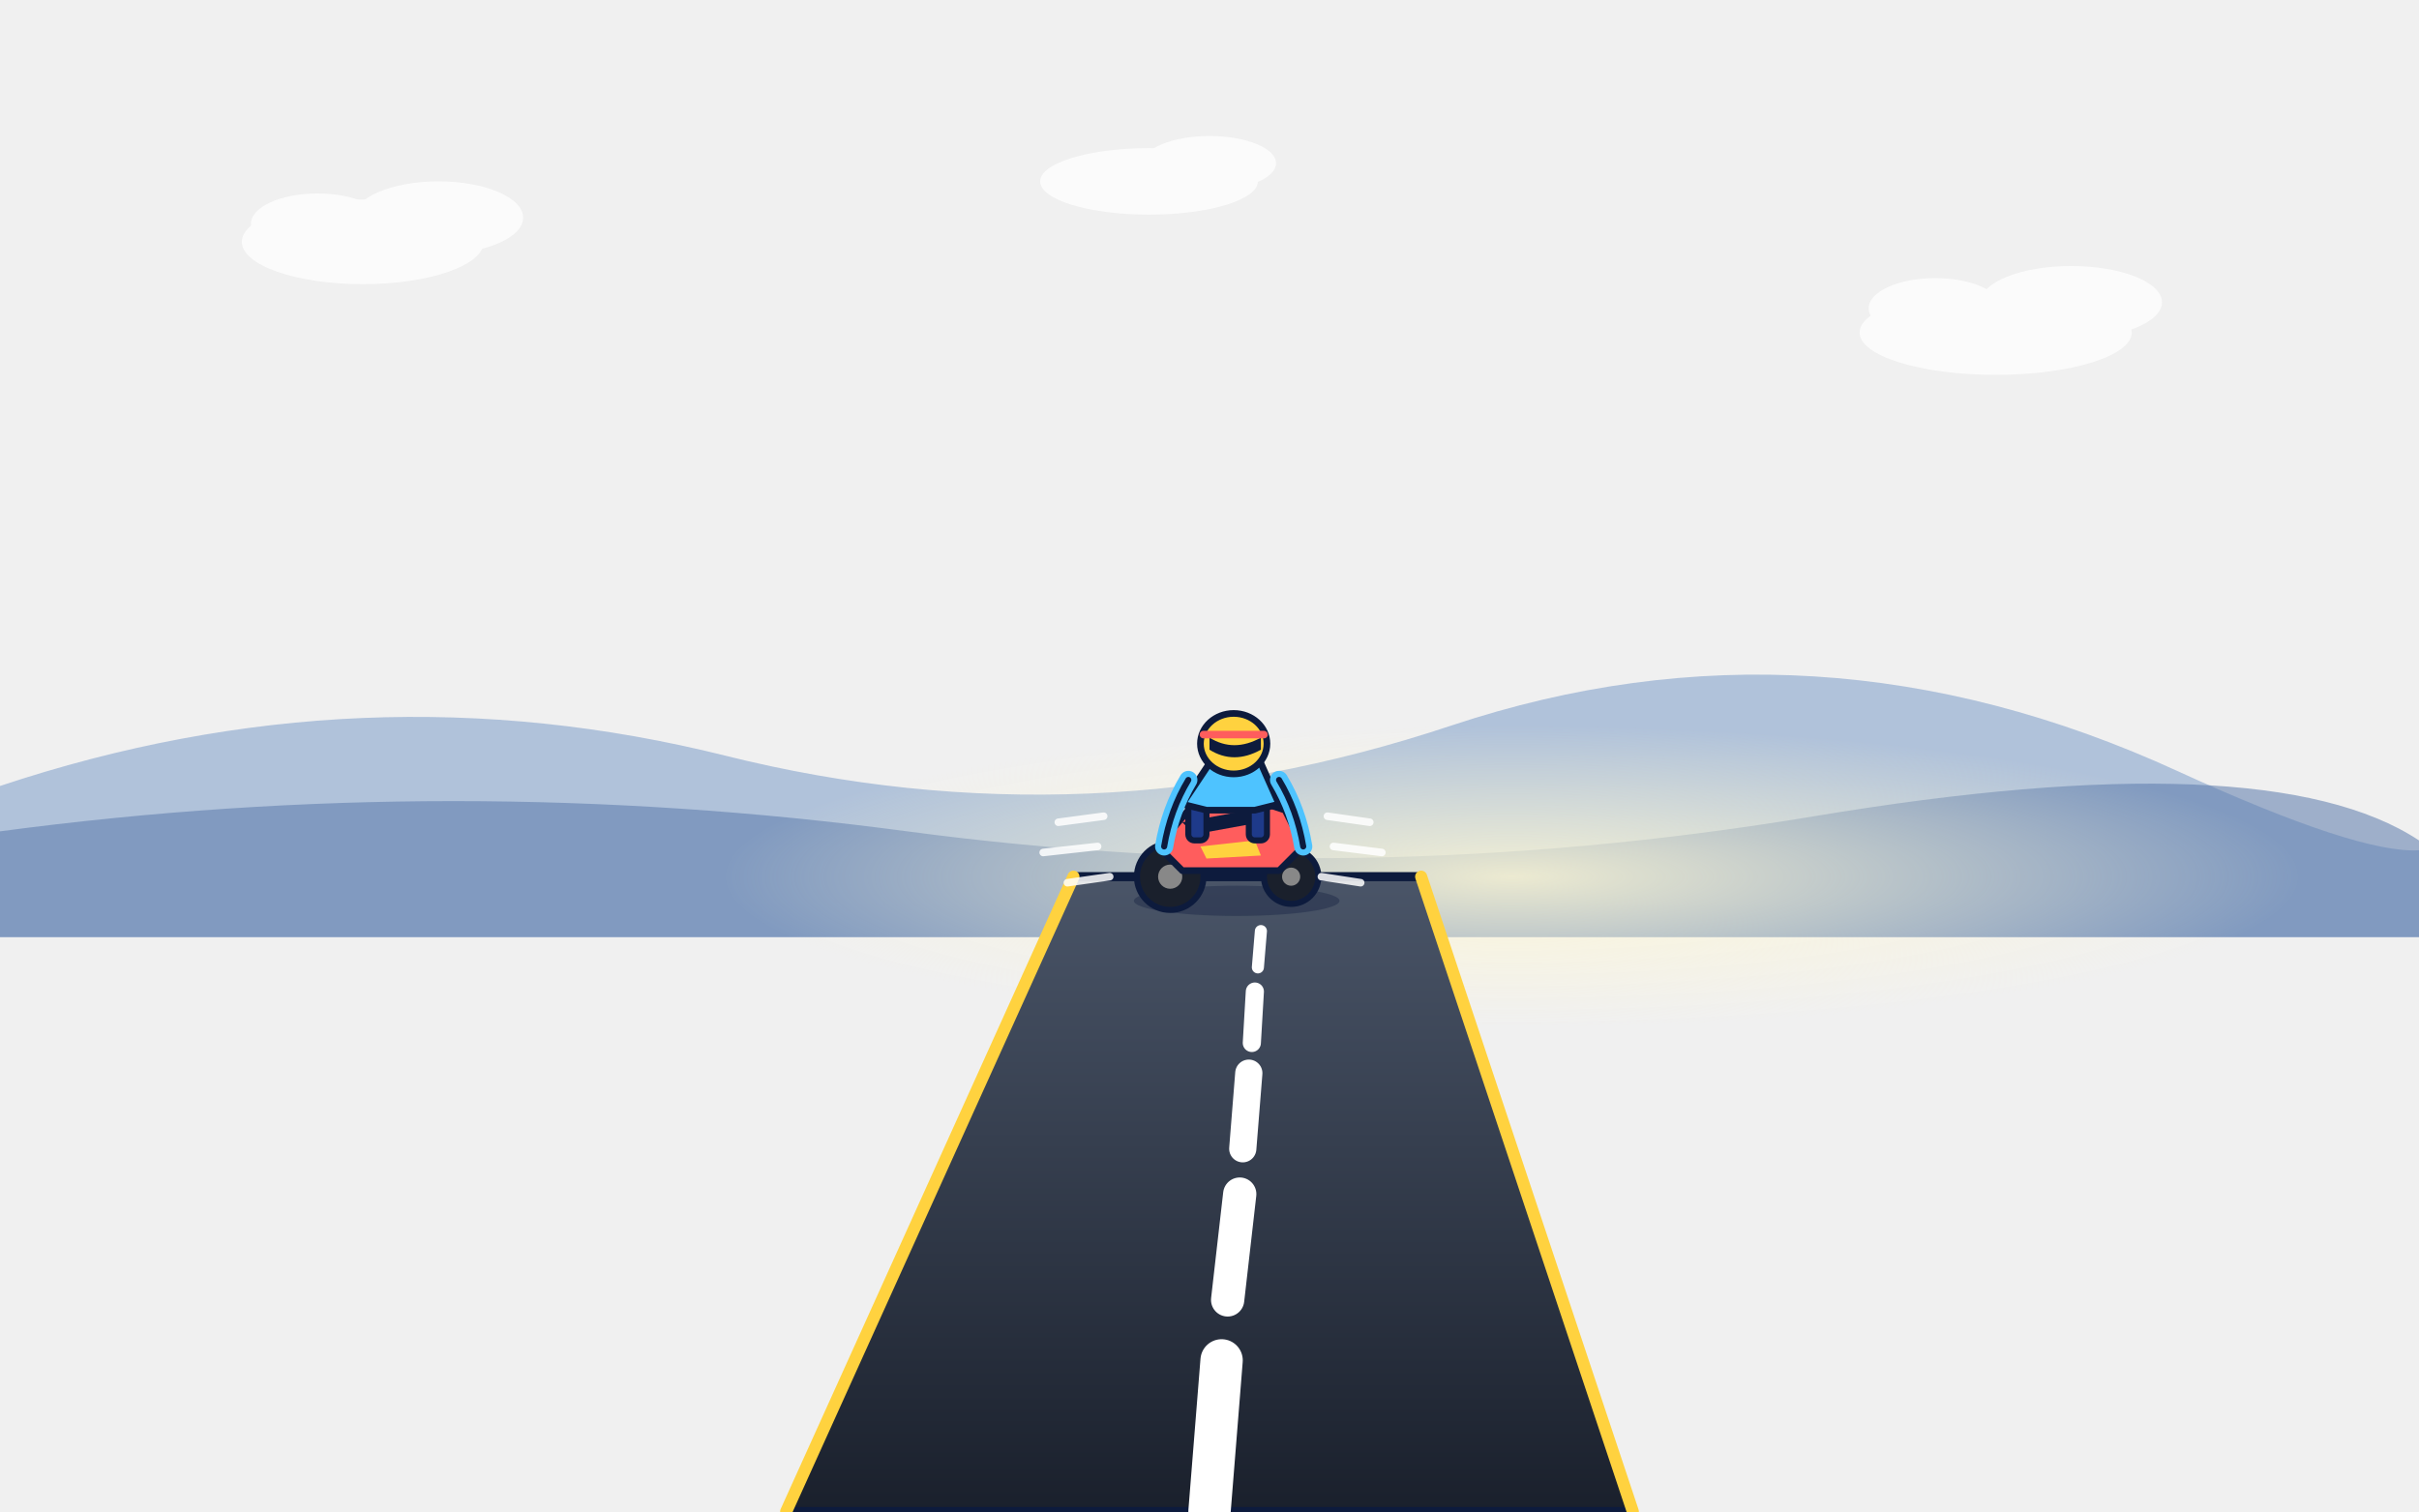
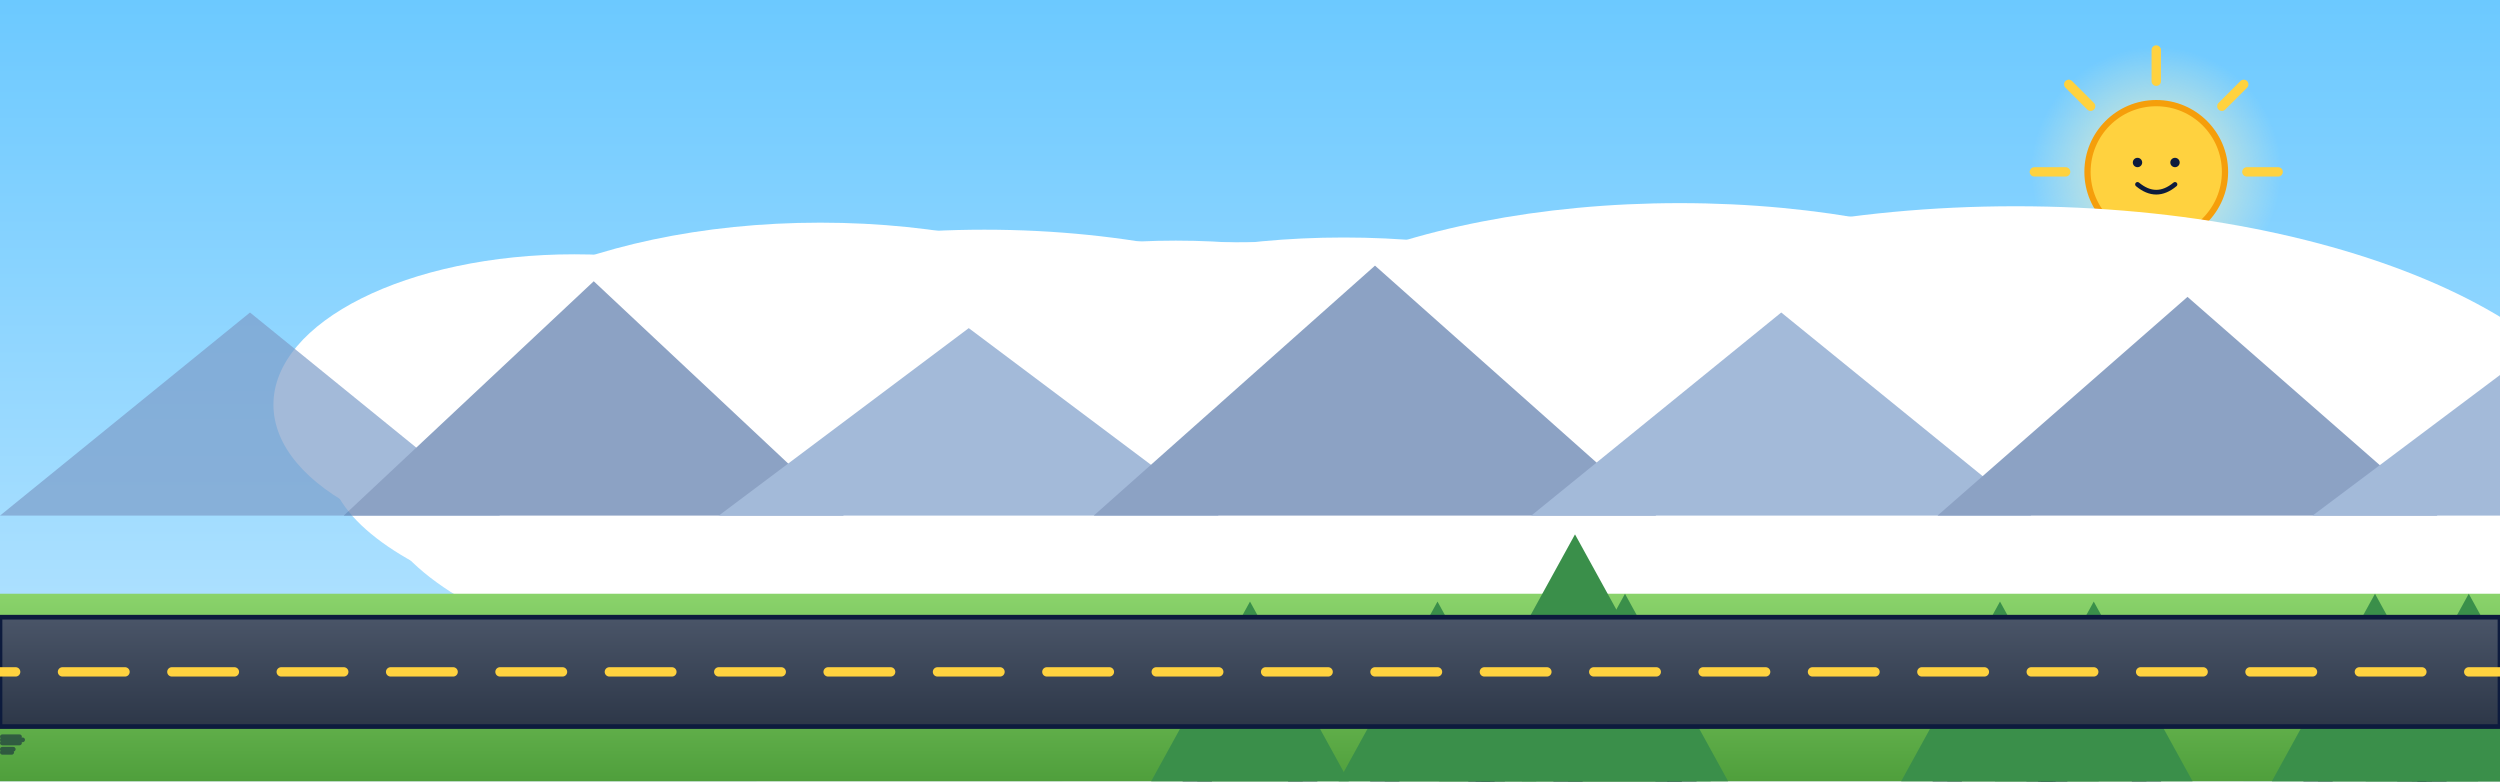
- <svg xmlns="http://www.w3.org/2000/svg" viewBox="0 0 800 500" fill="none">
+ <svg xmlns="http://www.w3.org/2000/svg" viewBox="0 0 1600 500" preserveAspectRatio="xMidYMid slice" fill="none">
  <defs>
-     <linearGradient id="rd" x1="0" y1="0" x2="0" y2="1">
+     <linearGradient id="sky" x1="0" y1="0" x2="0" y2="1">
+       <stop offset="0" stop-color="#6cc9ff" />
+       <stop offset="1" stop-color="#bfe7ff" />
+     </linearGradient>
+     <linearGradient id="ground" x1="0" y1="0" x2="0" y2="1">
+       <stop offset="0" stop-color="#8ad36b" />
+       <stop offset="1" stop-color="#4f9f3c" />
+     </linearGradient>
+     <linearGradient id="road" x1="0" y1="0" x2="0" y2="1">
      <stop offset="0" stop-color="#4a5568" />
-       <stop offset="1" stop-color="#1a202c" />
+       <stop offset="1" stop-color="#2d3748" />
    </linearGradient>
-     <linearGradient id="sun" x1="0" y1="0" x2="0" y2="1">
-       <stop offset="0" stop-color="#fff6c2" />
-       <stop offset="1" stop-color="#ffd23f" stop-opacity="0" />
-     </linearGradient>
-     <radialGradient id="glow" cx="0.5" cy="0.5" r="0.5">
-       <stop offset="0" stop-color="#fff8d4" stop-opacity="0.85" />
-       <stop offset="1" stop-color="#fff8d4" stop-opacity="0" />
+     <radialGradient id="sunGlow" cx="0.5" cy="0.5" r="0.5">
+       <stop offset="0" stop-color="#fff6c2" stop-opacity="0.9" />
+       <stop offset="1" stop-color="#fff6c2" stop-opacity="0" />
    </radialGradient>
+     <symbol id="biker" viewBox="-90 -90 180 110" overflow="visible">
+       <ellipse cx="0" cy="14" rx="55" ry="6" fill="#0d1b3d" opacity=".25" />
+       <g>
+         <circle cx="-40" cy="0" r="22" fill="#1a202c" stroke="#0d1b3d" stroke-width="3" />
+         <circle cx="-40" cy="0" r="8" fill="#cbd5e1" />
+         <g stroke="#cbd5e1" stroke-width="2">
+           <line x1="-40" y1="-18" x2="-40" y2="18" />
+           <line x1="-58" y1="0" x2="-22" y2="0" />
+           <line x1="-53" y1="-13" x2="-27" y2="13" />
+           <line x1="-53" y1="13" x2="-27" y2="-13" />
+           <animateTransform attributeName="transform" type="rotate" from="0 -40 0" to="360 -40 0" dur="0.4s" repeatCount="indefinite" />
+         </g>
+       </g>
+       <g>
+         <circle cx="40" cy="0" r="22" fill="#1a202c" stroke="#0d1b3d" stroke-width="3" />
+         <circle cx="40" cy="0" r="8" fill="#cbd5e1" />
+         <g stroke="#cbd5e1" stroke-width="2">
+           <line x1="40" y1="-18" x2="40" y2="18" />
+           <line x1="22" y1="0" x2="58" y2="0" />
+           <line x1="27" y1="-13" x2="53" y2="13" />
+           <line x1="27" y1="13" x2="53" y2="-13" />
+           <animateTransform attributeName="transform" type="rotate" from="0 40 0" to="360 40 0" dur="0.4s" repeatCount="indefinite" />
+         </g>
+       </g>
+       <path d="M-40,-6 L-22,-18 L-2,-26 L24,-26 L40,-12 L40,-2 L24,-10 L4,-10 L-22,-4 Z" fill="#ff5d5d" stroke="#0d1b3d" stroke-width="3" stroke-linejoin="round" />
+       <path d="M-2,-26 L20,-30 L26,-22 L4,-18 Z" fill="#ffd23f" stroke="#0d1b3d" stroke-width="2.5" stroke-linejoin="round" />
+       <path d="M-4,-22 L20,-26 L24,-22 L0,-18 Z" fill="#0d1b3d" />
+       <path d="M30,-14 Q44,-22 56,-12" stroke="#0d1b3d" stroke-width="3" fill="none" stroke-linecap="round" />
+       <path d="M-58,-8 Q-50,-18 -40,-18" stroke="#0d1b3d" stroke-width="3" fill="none" stroke-linecap="round" />
+       <line x1="40" y1="-12" x2="48" y2="-32" stroke="#0d1b3d" stroke-width="3" stroke-linecap="round" />
+       <line x1="44" y1="-34" x2="56" y2="-30" stroke="#0d1b3d" stroke-width="4" stroke-linecap="round" />
+       <path d="M-4,-20 L-12,0 L-6,2 L4,-18 Z" fill="#1e3a8a" stroke="#0d1b3d" stroke-width="2.5" />
+       <path d="M-6,-44 L-12,-22 L22,-22 L16,-44 Z" fill="#4ec3ff" stroke="#0d1b3d" stroke-width="3" stroke-linejoin="round" />
+       <path d="M10,-42 Q26,-40 44,-32" stroke="#4ec3ff" stroke-width="9" stroke-linecap="round" fill="none" />
+       <path d="M10,-42 Q26,-40 44,-32" stroke="#0d1b3d" stroke-width="2.5" stroke-linecap="round" fill="none" />
+       <circle cx="6" cy="-54" r="14" fill="#ffd23f" stroke="#0d1b3d" stroke-width="3" />
+       <path d="M-4,-58 Q6,-50 18,-58 L18,-52 Q6,-44 -4,-52 Z" fill="#0d1b3d" />
+       <path d="M-6,-60 L18,-60" stroke="#ff5d5d" stroke-width="3" stroke-linecap="round" />
+       <g stroke="#fff" stroke-width="3" stroke-linecap="round" opacity=".85">
+         <line x1="-70" y1="-28" x2="-95" y2="-26">
+           <animate attributeName="opacity" values="0;.9;0" dur="0.45s" repeatCount="indefinite" />
+         </line>
+         <line x1="-72" y1="-14" x2="-100" y2="-12">
+           <animate attributeName="opacity" values=".9;0;.9" dur="0.45s" repeatCount="indefinite" />
+         </line>
+         <line x1="-70" y1="-2" x2="-92" y2="0">
+           <animate attributeName="opacity" values="0;.9;0" dur="0.5s" repeatCount="indefinite" />
+         </line>
+       </g>
+       <animateTransform attributeName="transform" type="translate" values="0,0; 0,-2; 0,0; 0,-1; 0,0" dur="0.6s" repeatCount="indefinite" />
+     </symbol>
+     <symbol id="tree" viewBox="-30 -66 60 76" overflow="visible">
+       <rect x="-4" y="-10" width="8" height="20" fill="#5a3a22" />
+       <polygon points="-26,-10 26,-10 0,-58" fill="#2f7a3d" stroke="#0d1b3d" stroke-width="2.5" stroke-linejoin="round" />
+       <polygon points="-22,-26 22,-26 0,-66" fill="#3a8f4a" />
+     </symbol>
+     <symbol id="cloud" viewBox="-60 -20 120 40" overflow="visible">
+       <g fill="#fff">
+         <ellipse cx="0" cy="0" rx="40" ry="14" />
+         <ellipse cx="-22" cy="-4" rx="22" ry="11" />
+         <ellipse cx="22" cy="-4" rx="26" ry="12" />
+       </g>
+     </symbol>
  </defs>
-   <path d="M0,260 Q120,220 240,250 T480,240 T720,255 T800,250 L800,310 L0,310 Z" fill="#7c9cc9" opacity=".55" />
-   <path d="M0,275 Q150,255 300,275 T600,270 T800,278 L800,310 L0,310 Z" fill="#5b7aab" opacity=".55" />
-   <ellipse cx="500" cy="290" rx="260" ry="50" fill="url(#glow)" />
-   <path d="M260,500 L540,500 L470,290 L355,290 Z" fill="url(#rd)" stroke="#0d1b3d" stroke-width="3" stroke-linejoin="round" />
-   <path d="M260,500 L355,290" stroke="#ffd23f" stroke-width="4" stroke-linecap="round" />
-   <path d="M540,500 L470,290" stroke="#ffd23f" stroke-width="4" stroke-linecap="round" />
-   <g stroke="#fff" stroke-linecap="round">
-     <line x1="400" y1="500" x2="404" y2="450" stroke-width="14" />
-     <line x1="406" y1="430" x2="410" y2="395" stroke-width="11" />
-     <line x1="411" y1="380" x2="413" y2="355" stroke-width="9" />
-     <line x1="414" y1="345" x2="415" y2="328" stroke-width="6" />
-     <line x1="416" y1="320" x2="417" y2="308" stroke-width="4" />
+   <rect width="1600" height="500" fill="url(#sky)" />
+   <g transform="translate(1380,110)">
+     <circle cx="0" cy="0" r="80" fill="url(#sunGlow)" />
+     <g>
+       <g stroke="#ffd23f" stroke-width="6" stroke-linecap="round">
+         <line x1="0" y1="-58" x2="0" y2="-78" />
+         <line x1="0" y1="58" x2="0" y2="78" />
+         <line x1="-58" y1="0" x2="-78" y2="0" />
+         <line x1="58" y1="0" x2="78" y2="0" />
+         <line x1="-42" y1="-42" x2="-56" y2="-56" />
+         <line x1="42" y1="-42" x2="56" y2="-56" />
+         <line x1="-42" y1="42" x2="-56" y2="56" />
+         <line x1="42" y1="42" x2="56" y2="56" />
+       </g>
+       <animateTransform attributeName="transform" type="rotate" from="0" to="360" dur="20s" repeatCount="indefinite" />
+     </g>
+     <circle cx="0" cy="0" r="44" fill="#ffd23f" stroke="#f59e0b" stroke-width="4" />
+     <circle cx="-12" cy="-6" r="3" fill="#0d1b3d" />
+     <circle cx="12" cy="-6" r="3" fill="#0d1b3d" />
+     <path d="M-12,8 Q0,18 12,8" stroke="#0d1b3d" stroke-width="3" stroke-linecap="round" fill="none" />
  </g>
-   <g transform="translate(395,250)">
-     <ellipse cx="14" cy="48" rx="34" ry="5" fill="#0d1b3d" opacity=".35" />
-     <circle cx="-8" cy="40" r="11" fill="#1a202c" stroke="#0d1b3d" stroke-width="2" />
-     <circle cx="-8" cy="40" r="4" fill="#888" />
-     <circle cx="32" cy="40" r="9" fill="#1a202c" stroke="#0d1b3d" stroke-width="2" />
-     <circle cx="32" cy="40" r="3" fill="#888" />
-     <path d="M-12,30 L-2,18 L18,14 L30,18 L36,30 L28,38 L-4,38 Z" fill="#ff5d5d" stroke="#0d1b3d" stroke-width="2.2" stroke-linejoin="round" />
-     <path d="M-4,22 L18,18 L22,22 L0,26 Z" fill="#0d1b3d" />
-     <path d="M2,30 L20,28 L22,33 L4,34 Z" fill="#ffd23f" />
-     <rect x="-2" y="14" width="6" height="14" rx="2" fill="#1e3a8a" stroke="#0d1b3d" stroke-width="2" />
-     <rect x="18" y="14" width="6" height="14" rx="2" fill="#1e3a8a" stroke="#0d1b3d" stroke-width="2" />
-     <path d="M-4,16 L8,-2 L20,-2 L28,16 L20,18 L4,18 Z" fill="#4ec3ff" stroke="#0d1b3d" stroke-width="2.2" stroke-linejoin="round" />
-     <path d="M-2,8 Q-8,18 -10,30" stroke="#4ec3ff" stroke-width="6" stroke-linecap="round" fill="none" />
-     <path d="M-2,8 Q-8,18 -10,30" stroke="#0d1b3d" stroke-width="2" stroke-linecap="round" fill="none" />
-     <path d="M28,8 Q34,18 36,30" stroke="#4ec3ff" stroke-width="6" stroke-linecap="round" fill="none" />
-     <path d="M28,8 Q34,18 36,30" stroke="#0d1b3d" stroke-width="2" stroke-linecap="round" fill="none" />
-     <ellipse cx="13" cy="-4" rx="11" ry="10" fill="#ffd23f" stroke="#0d1b3d" stroke-width="2.2" />
-     <path d="M5,-6 Q13,-1 22,-6 L22,-2 Q13,3 5,-2 Z" fill="#0d1b3d" />
-     <path d="M3,-7 L23,-7" stroke="#ff5d5d" stroke-width="2.5" stroke-linecap="round" />
-     <g stroke="#fff" stroke-width="2.5" stroke-linecap="round" opacity=".85">
-       <line x1="-30" y1="20" x2="-45" y2="22" />
-       <line x1="-32" y1="30" x2="-50" y2="32" />
-       <line x1="-28" y1="40" x2="-42" y2="42" />
-       <line x1="44" y1="20" x2="58" y2="22" />
-       <line x1="46" y1="30" x2="62" y2="32" />
-       <line x1="42" y1="40" x2="55" y2="42" />
+   <use href="#cloud" y="80">
+     <animateTransform attributeName="transform" type="translate" from="1700 0" to="-300 0" dur="40s" repeatCount="indefinite" />
+   </use>
+   <use href="#cloud" y="140" transform="scale(.8)">
+     <animateTransform attributeName="transform" type="translate" from="2000 0" to="-400 0" dur="55s" repeatCount="indefinite" />
+   </use>
+   <use href="#cloud" y="60" transform="scale(1.2)">
+     <animateTransform attributeName="transform" type="translate" from="1400 0" to="-300 0" dur="48s" repeatCount="indefinite" />
+   </use>
+   <use href="#cloud" y="170" transform="scale(.7)">
+     <animateTransform attributeName="transform" type="translate" from="1800 0" to="-400 0" dur="60s" repeatCount="indefinite" />
+   </use>
+   <g opacity=".7">
+     <polygon points="0,330 160,200 320,330" fill="#7c9cc9" />
+     <polygon points="220,330 380,180 540,330" fill="#5b7aab" />
+     <polygon points="460,330 620,210 780,330" fill="#7c9cc9" />
+     <polygon points="700,330 880,170 1060,330" fill="#5b7aab" />
+     <polygon points="980,330 1140,200 1300,330" fill="#7c9cc9" />
+     <polygon points="1240,330 1400,190 1560,330" fill="#5b7aab" />
+     <polygon points="1480,330 1640,210 1800,330" fill="#7c9cc9" />
+   </g>
+   <rect x="0" y="380" width="1600" height="120" fill="url(#ground)" />
+   <g>
+     <g>
+       <use href="#tree" x="120" y="385" />
+       <use href="#tree" x="320" y="380" transform="translate(0,0) scale(.9)" />
+       <use href="#tree" x="540" y="385" />
+       <use href="#tree" x="780" y="380" />
+       <use href="#tree" x="1020" y="385" />
+       <use href="#tree" x="1260" y="380" />
+       <use href="#tree" x="1500" y="385" />
+       <animateTransform attributeName="transform" type="translate" from="0 0" to="-240 0" dur="6s" repeatCount="indefinite" />
+     </g>
+     <g>
+       <use href="#tree" x="0" y="385" />
+       <use href="#tree" x="240" y="380" />
+       <use href="#tree" x="480" y="385" />
+       <use href="#tree" x="720" y="380" />
+       <use href="#tree" x="960" y="385" />
+       <use href="#tree" x="1200" y="380" />
+       <use href="#tree" x="1440" y="385" />
+       <animateTransform attributeName="transform" type="translate" from="240 0" to="0 0" dur="6s" repeatCount="indefinite" />
    </g>
  </g>
-   <g fill="#fff" opacity=".75">
-     <ellipse cx="120" cy="80" rx="40" ry="14" />
-     <ellipse cx="145" cy="72" rx="28" ry="12" />
-     <ellipse cx="105" cy="74" rx="22" ry="10" />
-     <ellipse cx="660" cy="110" rx="45" ry="14" />
-     <ellipse cx="685" cy="100" rx="30" ry="12" />
-     <ellipse cx="640" cy="102" rx="22" ry="10" />
-     <ellipse cx="380" cy="60" rx="36" ry="11" />
-     <ellipse cx="400" cy="54" rx="22" ry="9" />
+   <rect x="0" y="395" width="1600" height="70" fill="url(#road)" stroke="#0d1b3d" stroke-width="3" />
+   <line x1="-100" y1="430" x2="1700" y2="430" stroke="#ffd23f" stroke-width="6" stroke-dasharray="40 30" stroke-linecap="round">
+     <animate attributeName="stroke-dashoffset" from="0" to="-70" dur="0.35s" repeatCount="indefinite" />
+   </line>
+   <g fill="#0d1b3d" opacity=".55">
+     <rect y="470" width="14" height="3" rx="1.5">
+       <animate attributeName="x" from="1700" to="-50" dur="2s" repeatCount="indefinite" />
+     </rect>
+     <rect y="478" width="10" height="3" rx="1.5">
+       <animate attributeName="x" from="1700" to="-50" dur="2.4s" repeatCount="indefinite" />
+     </rect>
+     <rect y="472" width="16" height="3" rx="1.5">
+       <animate attributeName="x" from="1700" to="-50" dur="1.8s" repeatCount="indefinite" />
+     </rect>
+     <rect y="480" width="9" height="3" rx="1.5">
+       <animate attributeName="x" from="1700" to="-50" dur="2.2s" repeatCount="indefinite" />
+     </rect>
+     <rect y="474" width="14" height="3" rx="1.5">
+       <animate attributeName="x" from="1700" to="-50" dur="1.9s" repeatCount="indefinite" />
+     </rect>
  </g>
+   <use href="#biker" y="430">
+     <animateTransform attributeName="transform" type="translate" values="-200 0; 1800 0" dur="9s" repeatCount="indefinite" />
+   </use>
</svg>
